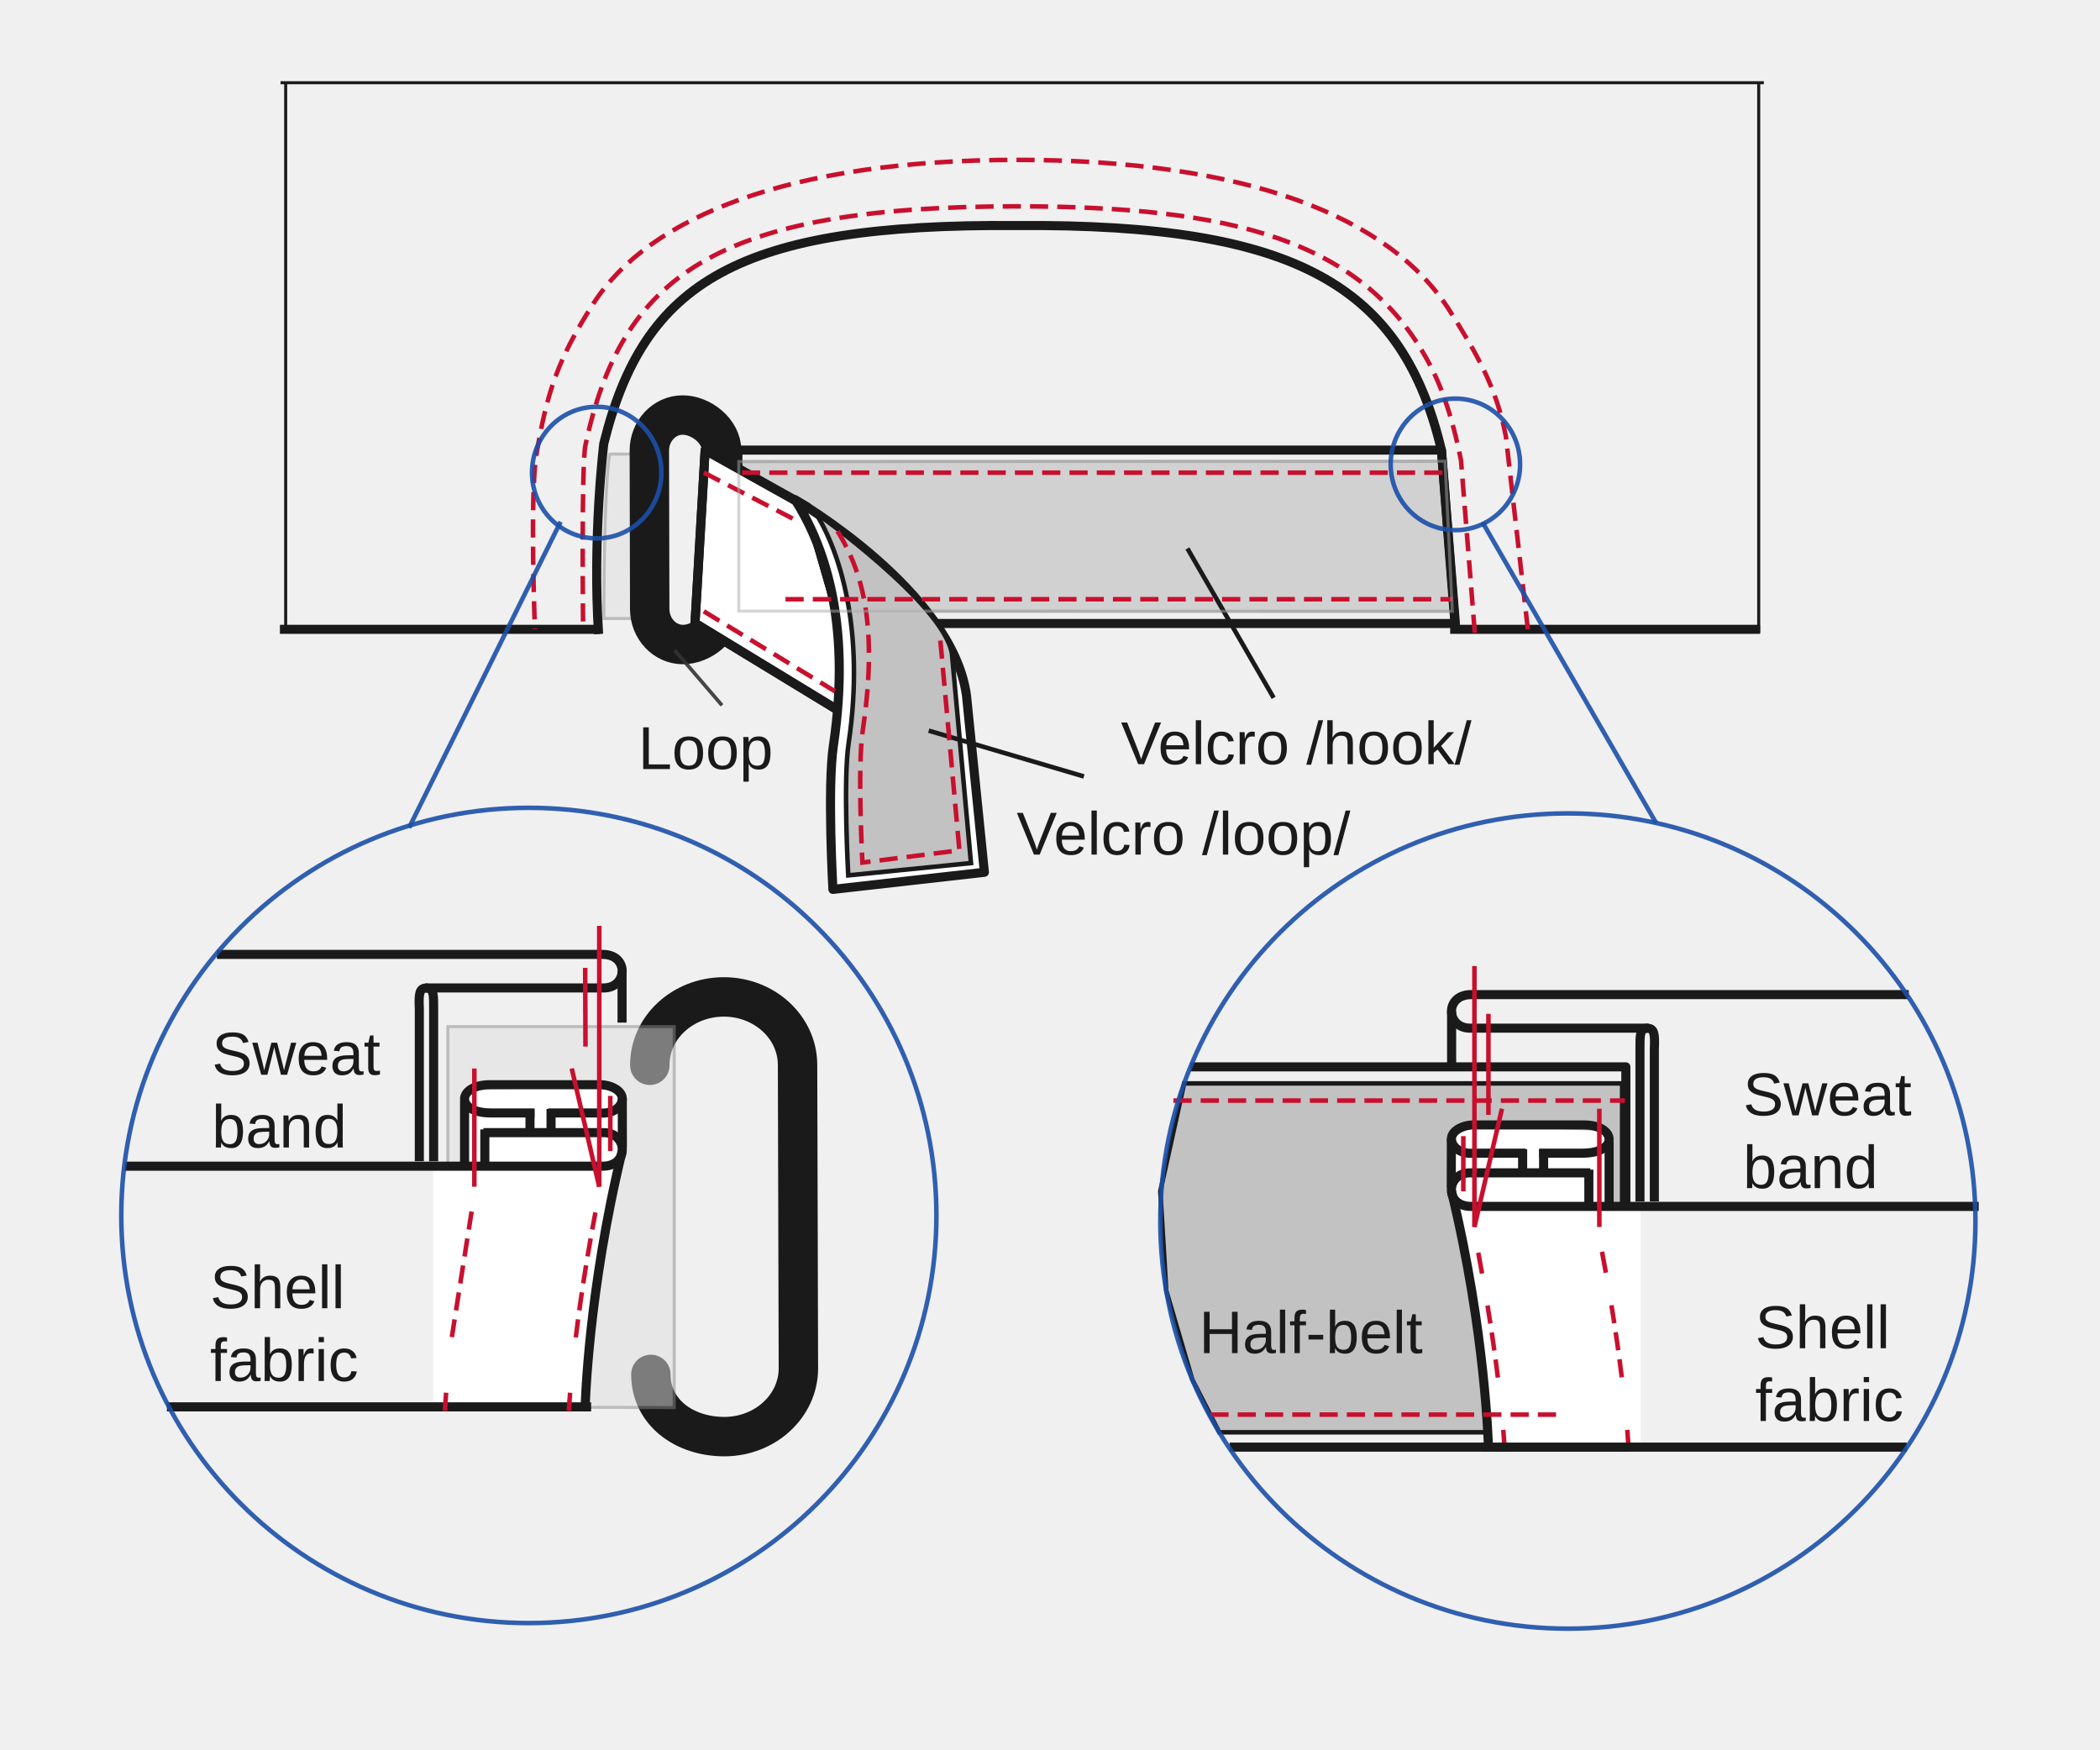
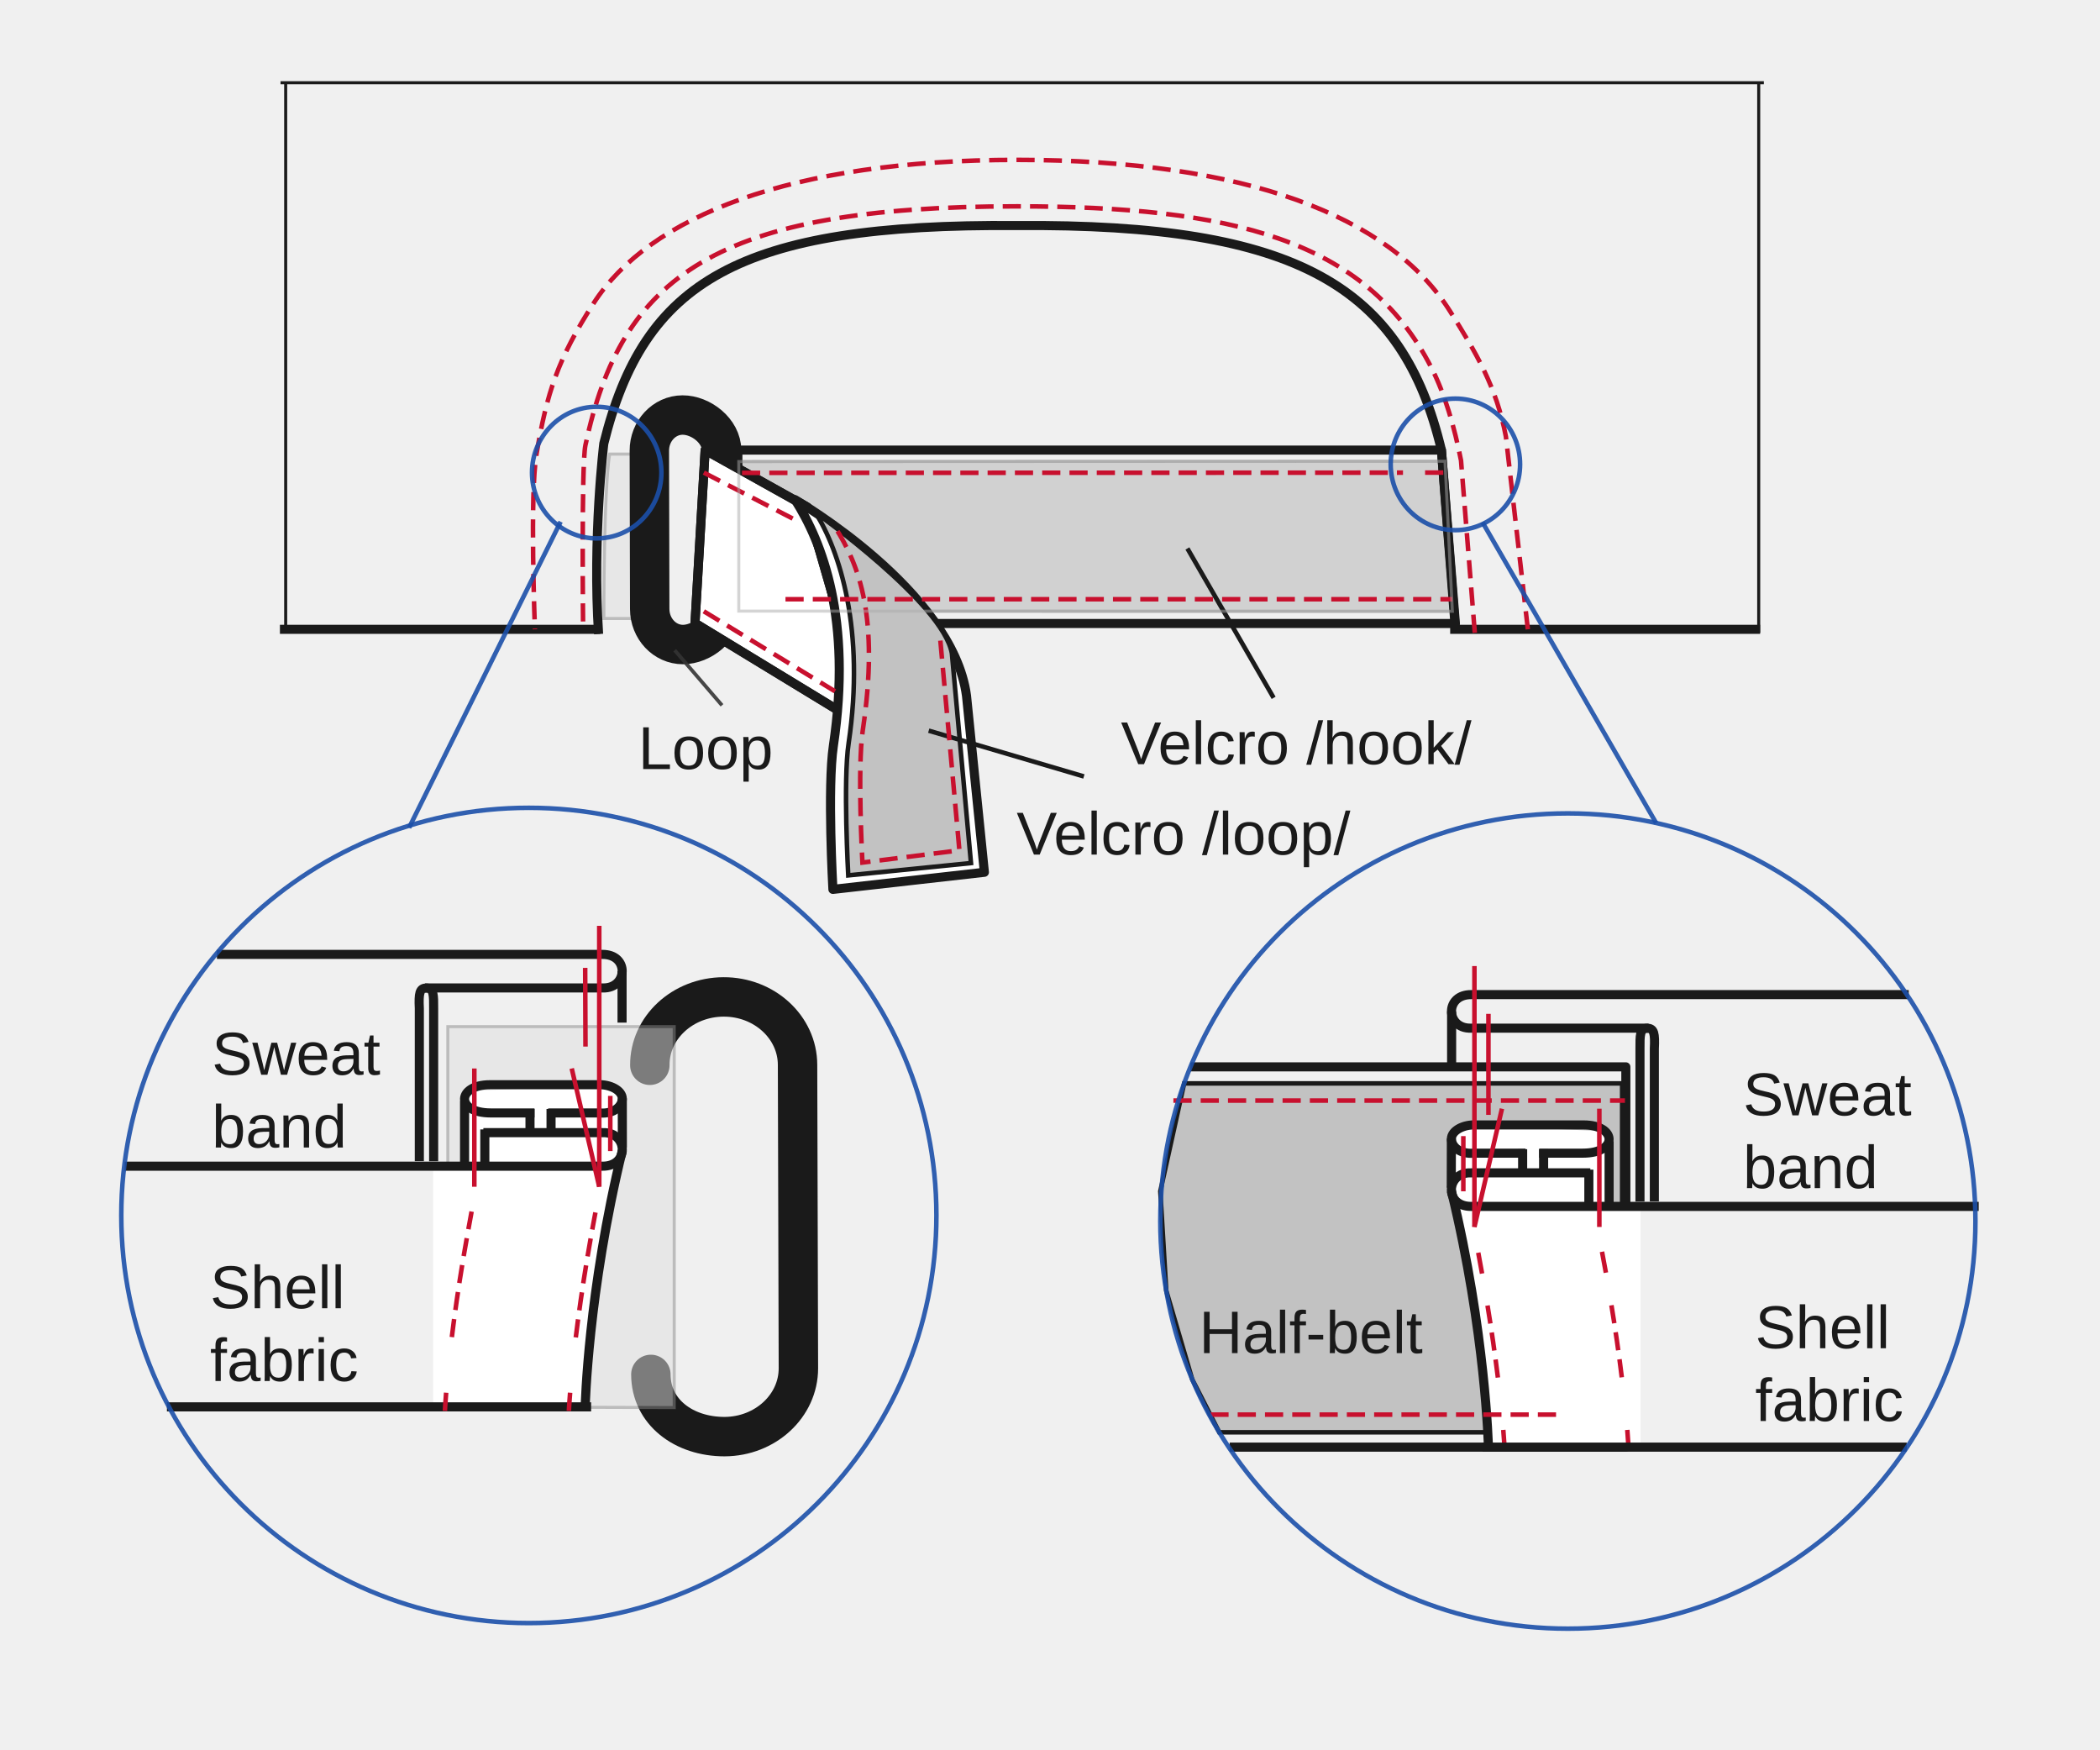
<svg xmlns="http://www.w3.org/2000/svg" viewBox="5.96 0.00 346.30 288.53">
  <g id="role-break_line" data-role="break_line">
    <path d="M 53.07 103.76 L 53.07 13.64" style="stroke:#1A1A1A;stroke-width:0.5;stroke-dasharray:none;fill:none;stroke-linecap:butt;opacity:1" data-role="break_line" data-elem-key="2099d070bf4684f8" data-group-key="break_line|#1a1a1a|none|0.8|false" />
    <path d="M 52.22 13.64 L 296.83 13.64" style="stroke:#1A1A1A;stroke-width:0.5;stroke-dasharray:none;fill:none;stroke-linecap:butt;opacity:1" data-role="break_line" data-elem-key="07315b4a759f619f" data-group-key="break_line|#1a1a1a|none|0.8|false" />
    <path d="M 295.98 13.64 L 295.98 104.33" style="stroke:#1A1A1A;stroke-width:0.5;stroke-dasharray:none;fill:none;stroke-linecap:butt;opacity:1" data-role="break_line" data-elem-key="7c9ae01f6f614460" data-group-key="break_line|#1a1a1a|none|0.8|false" />
  </g>
  <g id="role-fill_interlining" data-role="fill_interlining">
    <path d="M 114.15 74.87 L 106.49 74.87 C 105.49 81.17 105.54 101.98 105.54 101.98 L 114.15 101.98 L 114.15 74.87 Z" style="stroke:#888888;stroke-width:0.5;stroke-dasharray:none;fill:#DDDDDD;opacity:0.5" data-role="fill_interlining" data-elem-key="aec6c02c77e28140" data-group-key="fill_interlining|#1a1a1a|#1a1a1a|2.0|false" />
  </g>
  <g id="role-hw_ring" data-role="hw_ring">
    <path d="M 113.12 175.64 C 113.08 169.44 118.53 164.40 125.27 164.37 C 132.00 164.34 137.47 169.37 137.48 175.57 L 137.62 225.60 C 137.62 231.80 132.19 236.84 125.44 236.87 C 118.73 236.87 113.30 232.82 113.29 226.61" style="stroke:#1A1A1A;stroke-width:6.5;stroke-dasharray:none;fill:none;stroke-linecap:round;stroke-linejoin:round;opacity:1" data-role="hw_ring" data-elem-key="5febaaa308a81282" data-group-key="seam_line|#1a1a1a|none|7.9|false" />
  </g>
  <g id="role-fill_interlining" data-role="fill_interlining">
    <path d="M 117.14 169.27 L 79.81 169.27 L 79.81 231.96 L 117.14 232.08 Z" style="stroke:#888888;stroke-width:0.5;stroke-dasharray:none;fill:#DDDDDD;opacity:0.5" data-role="fill_interlining" data-elem-key="9bdb2207dcddd0b1" data-group-key="fill_interlining|#1a1a1a|#1a1a1a|2.0|false" />
  </g>
  <g id="role-fill_white_detail" data-role="fill_white_detail">
    <path d="M 77.39 231.87 L 101.77 231.55 L 104.08 211.77 L 107.87 189.37 L 108.32 180.72 L 106.79 178.84 L 83.24 179.88 L 82.57 192.54 L 77.39 192.28 L 77.39 231.87 Z" style="stroke:none;stroke-width:0;stroke-dasharray:none;fill:#FFFFFF;opacity:1" data-role="fill_white_detail" data-elem-key="33eb70ee01b5fa05" data-group-key="fill_white_detail|none|#ffffff|0.0|false" />
  </g>
  <g id="role-contour_outer" data-role="contour_outer">
    <path d="M 85.67 186.75 L 105.34 186.75 C 107.57 186.66 108.70 188.28 108.57 189.78 C 108.45 191.07 107.41 192.28 105.33 192.28 L 26.52 192.28" style="stroke:#1A1A1A;stroke-width:1.5;stroke-dasharray:none;fill:none;stroke-linecap:butt;stroke-linejoin:round;opacity:1" data-role="contour_outer" data-elem-key="69d0495fa23e0707" data-group-key="contour_outer|#1a1a1a|none|1.5|false" />
    <path d="M 96.83 187.40 L 96.83 182.85" style="stroke:#1A1A1A;stroke-width:1.5;stroke-dasharray:none;fill:none;stroke-linecap:butt;stroke-linejoin:round;opacity:1" data-role="contour_outer" data-elem-key="bc212548b44bdef1" data-group-key="contour_outer|#1a1a1a|none|1.5|false" />
    <path d="M 85.91 192.72 L 85.91 186.22" style="stroke:#1A1A1A;stroke-width:1.5;stroke-dasharray:none;fill:none;stroke-linecap:butt;stroke-linejoin:round;opacity:1" data-role="contour_outer" data-elem-key="d375467136936452" data-group-key="contour_outer|#1a1a1a|none|1.5|false" />
    <path d="M 93.36 186.75 L 93.36 182.85" style="stroke:#1A1A1A;stroke-width:1.5;stroke-dasharray:none;fill:none;stroke-linecap:butt;stroke-linejoin:round;opacity:1" data-role="contour_outer" data-elem-key="d1b7f42e9b68a72e" data-group-key="contour_outer|#1a1a1a|none|1.5|false" />
    <path d="M 94.10 183.50 L 86.90 183.50 C 80.97 183.50 81.33 178.85 86.75 178.85 L 104.52 178.85 C 106.57 178.74 108.58 179.77 108.58 181.17 C 108.58 182.28 107.29 183.73 104.84 183.50 L 96.35 183.50" style="stroke:#1A1A1A;stroke-width:1.5;stroke-dasharray:none;fill:none;stroke-linecap:butt;stroke-linejoin:round;opacity:1" data-role="contour_outer" data-elem-key="727dcfc0df7fda14" data-group-key="contour_outer|#1a1a1a|none|1.5|false" />
  </g>
  <g id="role-stitch_edge" data-role="stitch_edge">
    <path d="M 106.60 189.79 L 106.60 180.69" style="stroke:#C8102E;stroke-width:0.75;stroke-dasharray:none;fill:none;stroke-linecap:butt;opacity:1" data-role="stitch_edge" data-elem-key="0c0584808be2937c" data-group-key="stitch_edge|#e02020|none|1.0|false" />
    <path d="M 104.78 195.67 L 100.24 176.17" style="stroke:#C8102E;stroke-width:0.75;stroke-dasharray:none;fill:none;stroke-linecap:butt;opacity:1" data-role="stitch_edge" data-elem-key="81b0aab46ee41bbc" data-group-key="stitch_edge|#e02020|none|1.0|false" />
    <path d="M 84.18 195.67 L 84.18 176.17" style="stroke:#C8102E;stroke-width:0.75;stroke-dasharray:none;fill:none;stroke-linecap:butt;opacity:1" data-role="stitch_edge" data-elem-key="bae7b746f85c7189" data-group-key="stitch_edge|#e02020|none|1.0|false" />
  </g>
  <g id="role-contour_outer" data-role="contour_outer">
    <path d="M 82.57 192.54 L 82.57 181.54" style="stroke:#1A1A1A;stroke-width:1.5;stroke-dasharray:none;fill:none;stroke-linecap:butt;stroke-linejoin:round;opacity:1" data-role="contour_outer" data-elem-key="5d30acc28a13b1bf" data-group-key="contour_outer|#1a1a1a|none|1.5|false" />
    <path d="M 108.54 168.61 L 108.54 160.13" style="stroke:#1A1A1A;stroke-width:1.5;stroke-dasharray:none;fill:none;stroke-linecap:butt;stroke-linejoin:round;opacity:1" data-role="contour_outer" data-elem-key="7d7a20b4b09cb24c" data-group-key="contour_outer|#1a1a1a|none|1.5|false" />
    <path d="M 108.59 189.19 L 108.58 181.10" style="stroke:#1A1A1A;stroke-width:1.5;stroke-dasharray:none;fill:none;stroke-linecap:butt;stroke-linejoin:round;opacity:1" data-role="contour_outer" data-elem-key="647788cfb81a8d56" data-group-key="contour_outer|#1a1a1a|none|1.5|false" />
    <path d="M 33.49 231.96 L 103.44 231.96" style="stroke:#1A1A1A;stroke-width:1.5;stroke-dasharray:none;fill:none;stroke-linecap:butt;stroke-linejoin:round;opacity:1" data-role="contour_outer" data-elem-key="b90d783cf5e8b486" data-group-key="contour_outer|#1a1a1a|none|1.5|false" />
    <path d="M 102.46 231.96 C 102.46 231.96 102.92 212.94 108.58 189.71" style="stroke:#1A1A1A;stroke-width:1.5;stroke-dasharray:none;fill:none;stroke-linecap:butt;stroke-linejoin:round;opacity:1" data-role="contour_outer" data-elem-key="2b2a28a31391080e" data-group-key="contour_outer|#1a1a1a|none|1.5|false" />
    <path d="M 75.11 191.45 L 75.11 166.28 C 74.99 163.77 75.15 162.89 76.29 162.91 C 77.52 162.93 77.47 164.12 77.47 166.30 L 77.47 191.47" style="stroke:#1A1A1A;stroke-width:1.5;stroke-dasharray:none;fill:none;stroke-linecap:butt;stroke-linejoin:round;opacity:1" data-role="contour_outer" data-elem-key="5327764432e289cf" data-group-key="contour_outer|#1a1a1a|none|1.5|false" />
    <path d="M 76.05 162.89 L 105.32 162.89 C 107.55 162.98 108.68 161.36 108.55 159.86 C 108.43 158.57 107.39 157.36 105.32 157.36 L 41.73 157.36" style="stroke:#1A1A1A;stroke-width:1.5;stroke-dasharray:none;fill:none;stroke-linecap:butt;stroke-linejoin:round;opacity:1" data-role="contour_outer" data-elem-key="aee4330f5244b31c" data-group-key="contour_outer|#1a1a1a|none|1.5|false" />
  </g>
  <g id="role-stitch_edge" data-role="stitch_edge">
    <path d="M 104.78 195.67 L 104.78 152.65" style="stroke:#C8102E;stroke-width:0.75;stroke-dasharray:none;fill:none;stroke-linecap:butt;opacity:1" data-role="stitch_edge" data-elem-key="61701924eb968926" data-group-key="stitch_edge|#e02020|none|1.0|false" />
    <path d="M 102.51 172.56 L 102.46 159.58" style="stroke:#C8102E;stroke-width:0.75;stroke-dasharray:none;fill:none;stroke-linecap:butt;opacity:1" data-role="stitch_edge" data-elem-key="20459a8c44f26a70" data-group-key="stitch_edge|#e02020|none|1.0|false" />
  </g>
  <g id="role-fill_fabric_gray" data-role="fill_fabric_gray">
    <path d="M 127.79 100.76 L 245.46 100.79 L 244.25 76.05 L 127.79 76.10 L 127.79 100.76 Z" style="stroke:#888888;stroke-width:0.5;stroke-dasharray:none;fill:#BDBDBD;opacity:0.6" data-role="fill_fabric_gray" data-elem-key="104680d960ed503a" data-group-key="fill_fabric_gray|none|#a6a8ab|0.0|false" />
  </g>
  <g id="role-contour_outer" data-role="contour_outer">
    <path d="M 245.96 102.80 L 243.66 74.21 L 127.64 74.21 L 127.64 102.80 Z" style="stroke:#1A1A1A;stroke-width:1.5;stroke-dasharray:none;fill:none;stroke-linecap:butt;stroke-linejoin:round;opacity:1" data-role="contour_outer" data-elem-key="02eaf1f97b3175a1" data-group-key="contour_outer|#1a1a1a|none|1.5|false" />
  </g>
  <g id="role-stitch_edge" data-role="stitch_edge">
    <path d="M 131.82 98.80 L 128.32 98.80" style="stroke:#C8102E;stroke-width:0.75;stroke-dasharray:none;fill:none;stroke-linecap:butt;opacity:1" data-role="stitch_edge" data-elem-key="206b9d7d9278eecc" data-group-key="stitch_edge|#e02020|none|1.0|false" />
  </g>
  <g id="role-hw_ring" data-role="hw_ring">
    <path d="M 118.59 106.27 C 115.57 106.27 113.11 103.66 113.10 100.42 L 113.04 74.31 C 113.03 71.08 115.48 68.44 118.51 68.43 C 121.54 68.42 124.95 71.04 124.96 74.27 L 125.02 100.39 C 125.02 103.62 121.62 106.26 118.59 106.27" style="stroke:#1A1A1A;stroke-width:6.5;stroke-dasharray:none;fill:none;stroke-linecap:round;stroke-linejoin:round;opacity:1" data-role="hw_ring" data-elem-key="7bf3d1bddcdc86be" data-group-key="hw_ring|#1a1a1a|none|6.0|false" />
  </g>
  <g id="role-fill_velcro_hook" data-role="fill_velcro_hook">
    <path d="M 201.77 90.43 L 215.99 115.06 Z" style="stroke:#1A1A1A;stroke-width:0.75;stroke-dasharray:none;fill:#8A8A8A;opacity:1" data-role="fill_velcro_hook" data-elem-key="663785bfe1d7bee4" data-group-key="fill_velcro_hook|#1a1a1a|#1a1a1a|0.8|false" />
  </g>
  <g id="role-contour_outer" data-role="contour_outer">
    <path d="M 245.96 103.76 L 243.66 74.21 C 237.26 47.41 220.21 36.82 173.64 37.19 C 127.64 36.82 112.12 46.46 105.53 73.13 C 105.53 73.13 103.63 88.70 104.67 104.54" style="stroke:#1A1A1A;stroke-width:1.5;stroke-dasharray:none;fill:none;stroke-linecap:butt;stroke-linejoin:round;opacity:1" data-role="contour_outer" data-elem-key="d8fa76746afdff0a" data-group-key="contour_outer|#1a1a1a|none|1.5|false" />
    <path d="M 104.93 103.76 L 52.12 103.76" style="stroke:#1A1A1A;stroke-width:1.5;stroke-dasharray:none;fill:none;stroke-linecap:butt;stroke-linejoin:round;opacity:1" data-role="contour_outer" data-elem-key="6e594695b1603e2c" data-group-key="contour_outer|#1a1a1a|none|1.5|false" />
    <path d="M 296.21 103.76 L 245.10 103.76" style="stroke:#1A1A1A;stroke-width:1.5;stroke-dasharray:none;fill:none;stroke-linecap:butt;stroke-linejoin:round;opacity:1" data-role="contour_outer" data-elem-key="cdabd297a554b3dc" data-group-key="contour_outer|#1a1a1a|none|1.5|false" />
  </g>
  <g id="role-fill_velcro_loop" data-role="fill_velcro_loop">
    <path d="M 201.23 178.63 L 197.30 196.42 L 198.28 212.82 L 202.57 227.45 L 207.02 236.15 L 273.46 236.15 L 273.46 178.63 L 201.23 178.63 Z" style="stroke:#1A1A1A;stroke-width:0.75;stroke-dasharray:none;fill:#C2C2C2;opacity:1" data-role="fill_velcro_loop" data-elem-key="434792297f646ebe" data-group-key="fill_velcro_loop|#1a1a1a|#a6a8ab|1.0|false" />
  </g>
  <g id="role-contour_outer" data-role="contour_outer">
    <path d="M 202.27 175.90 L 274.07 175.90 L 274.07 238.60 L 208.74 238.60" style="stroke:#1A1A1A;stroke-width:1.5;stroke-dasharray:none;fill:none;stroke-linecap:butt;stroke-linejoin:round;opacity:1" data-role="contour_outer" data-elem-key="22a92f91ff0b5d68" data-group-key="contour_outer|#1a1a1a|none|1.5|false" />
  </g>
  <g id="role-stitch_edge" data-role="stitch_edge">
    <path d="M 272.96 233.24 L 269.46 233.24" style="stroke:#C8102E;stroke-width:0.75;stroke-dasharray:none;fill:none;stroke-linecap:butt;opacity:1" data-role="stitch_edge" data-elem-key="ca405cbc5fb82fba" data-group-key="stitch_edge|#e02020|none|1.0|false" />
  </g>
  <g id="role-fill_white_detail" data-role="fill_white_detail">
    <path d="M 276.49 238.50 L 252.11 238.18 L 249.80 218.40 L 246.01 196.00 L 245.56 187.35 L 247.08 185.47 L 270.64 186.52 L 271.31 199.18 L 276.49 198.91 L 276.49 238.50 Z" style="stroke:none;stroke-width:0;stroke-dasharray:none;fill:#FFFFFF;opacity:1" data-role="fill_white_detail" data-elem-key="1ae8819c72ae3182" data-group-key="fill_white_detail|none|#ffffff|0.0|false" />
  </g>
  <g id="role-contour_outer" data-role="contour_outer">
    <path d="M 268.21 193.38 L 248.54 193.38 C 246.31 193.29 245.18 194.91 245.31 196.41 C 245.43 197.70 246.47 198.91 248.54 198.91 L 332.26 198.91" style="stroke:#1A1A1A;stroke-width:1.5;stroke-dasharray:none;fill:none;stroke-linecap:butt;stroke-linejoin:round;opacity:1" data-role="contour_outer" data-elem-key="e6c7307093c85058" data-group-key="contour_outer|#1a1a1a|none|1.5|false" />
    <path d="M 257.05 194.03 L 257.05 189.48" style="stroke:#1A1A1A;stroke-width:1.5;stroke-dasharray:none;fill:none;stroke-linecap:butt;stroke-linejoin:round;opacity:1" data-role="contour_outer" data-elem-key="2f9047aa8deb834c" data-group-key="contour_outer|#1a1a1a|none|1.5|false" />
    <path d="M 267.97 199.35 L 267.97 192.85" style="stroke:#1A1A1A;stroke-width:1.5;stroke-dasharray:none;fill:none;stroke-linecap:butt;stroke-linejoin:round;opacity:1" data-role="contour_outer" data-elem-key="b0d3068acba81900" data-group-key="contour_outer|#1a1a1a|none|1.5|false" />
    <path d="M 260.51 193.38 L 260.51 189.48" style="stroke:#1A1A1A;stroke-width:1.5;stroke-dasharray:none;fill:none;stroke-linecap:butt;stroke-linejoin:round;opacity:1" data-role="contour_outer" data-elem-key="e5d4beba41a684c7" data-group-key="contour_outer|#1a1a1a|none|1.5|false" />
    <path d="M 259.78 190.13 L 266.97 190.13 C 272.90 190.13 272.55 185.48 267.13 185.48 L 249.35 185.48 C 247.31 185.37 245.30 186.40 245.30 187.80 C 245.30 188.91 246.58 190.36 249.03 190.13 L 257.53 190.13" style="stroke:#1A1A1A;stroke-width:1.5;stroke-dasharray:none;fill:none;stroke-linecap:butt;stroke-linejoin:round;opacity:1" data-role="contour_outer" data-elem-key="33a7f2f60057d84b" data-group-key="contour_outer|#1a1a1a|none|1.5|false" />
  </g>
  <g id="role-stitch_edge" data-role="stitch_edge">
    <path d="M 247.27 196.42 L 247.27 187.32" style="stroke:#C8102E;stroke-width:0.75;stroke-dasharray:none;fill:none;stroke-linecap:butt;opacity:1" data-role="stitch_edge" data-elem-key="41f76c017475f3e3" data-group-key="stitch_edge|#e02020|none|1.0|false" />
    <path d="M 249.10 202.30 L 253.64 182.80" style="stroke:#C8102E;stroke-width:0.75;stroke-dasharray:none;fill:none;stroke-linecap:butt;opacity:1" data-role="stitch_edge" data-elem-key="38edf9a48f57e56b" data-group-key="stitch_edge|#e02020|none|1.0|false" />
    <path d="M 269.70 202.30 L 269.70 182.80" style="stroke:#C8102E;stroke-width:0.75;stroke-dasharray:none;fill:none;stroke-linecap:butt;opacity:1" data-role="stitch_edge" data-elem-key="eb373b0a821cd8ac" data-group-key="stitch_edge|#e02020|none|1.0|false" />
  </g>
  <g id="role-contour_outer" data-role="contour_outer">
    <path d="M 271.31 199.18 L 271.31 188.17" style="stroke:#1A1A1A;stroke-width:1.5;stroke-dasharray:none;fill:none;stroke-linecap:butt;stroke-linejoin:round;opacity:1" data-role="contour_outer" data-elem-key="7644bdc3e7825b79" data-group-key="contour_outer|#1a1a1a|none|1.5|false" />
    <path d="M 245.34 175.24 L 245.34 166.76" style="stroke:#1A1A1A;stroke-width:1.5;stroke-dasharray:none;fill:none;stroke-linecap:butt;stroke-linejoin:round;opacity:1" data-role="contour_outer" data-elem-key="080843ac6688dd56" data-group-key="contour_outer|#1a1a1a|none|1.5|false" />
    <path d="M 245.28 195.82 L 245.30 187.73" style="stroke:#1A1A1A;stroke-width:1.5;stroke-dasharray:none;fill:none;stroke-linecap:butt;stroke-linejoin:round;opacity:1" data-role="contour_outer" data-elem-key="1cfa380cb3f4791f" data-group-key="contour_outer|#1a1a1a|none|1.5|false" />
  </g>
  <g id="role-stitch_edge" data-role="stitch_edge">
    <path d="M 254.10 239.25 C 254.10 239.25 254.05 238.04 253.86 235.76" style="stroke:#C8102E;stroke-width:0.75;stroke-dasharray:none;fill:none;stroke-linecap:butt;opacity:1" data-role="stitch_edge" data-elem-key="692a731c4dc5f0b4" data-group-key="stitch_edge|#e02020|none|1.0|false" />
    <path d="M 250.36 209.98 C 250.16 208.86 249.95 207.71 249.73 206.54" style="stroke:#C8102E;stroke-width:0.75;stroke-dasharray:none;fill:none;stroke-linecap:butt;opacity:1" data-role="stitch_edge" data-elem-key="4f203406f63a4275" data-group-key="stitch_edge|#e02020|none|1.0|false" />
    <path d="M 274.54 239.25 C 274.54 239.25 274.49 238.04 274.31 235.76" style="stroke:#C8102E;stroke-width:0.75;stroke-dasharray:none;fill:none;stroke-linecap:butt;opacity:1" data-role="stitch_edge" data-elem-key="08c1003949ca351c" data-group-key="stitch_edge|#e02020|none|1.0|false" />
    <path d="M 270.78 209.84 C 270.58 208.72 270.36 207.57 270.14 206.39" style="stroke:#C8102E;stroke-width:0.75;stroke-dasharray:none;fill:none;stroke-linecap:butt;opacity:1" data-role="stitch_edge" data-elem-key="2af7313c074cde3f" data-group-key="stitch_edge|#e02020|none|1.0|false" />
  </g>
  <g id="role-contour_outer" data-role="contour_outer">
    <path d="M 320.39 238.60 L 250.44 238.60" style="stroke:#1A1A1A;stroke-width:1.5;stroke-dasharray:none;fill:none;stroke-linecap:butt;stroke-linejoin:round;opacity:1" data-role="contour_outer" data-elem-key="176ce355e1304f4f" data-group-key="contour_outer|#1a1a1a|none|1.5|false" />
    <path d="M 251.41 238.60 C 251.41 238.60 250.95 219.57 245.30 196.34" style="stroke:#1A1A1A;stroke-width:1.5;stroke-dasharray:none;fill:none;stroke-linecap:butt;stroke-linejoin:round;opacity:1" data-role="contour_outer" data-elem-key="f6bf10d62060608a" data-group-key="contour_outer|#1a1a1a|none|1.5|false" />
    <path d="M 278.77 198.08 L 278.77 172.91 C 278.89 170.41 278.73 169.52 277.58 169.54 C 276.35 169.56 276.40 170.75 276.40 172.93 L 276.40 198.10" style="stroke:#1A1A1A;stroke-width:1.5;stroke-dasharray:none;fill:none;stroke-linecap:butt;stroke-linejoin:round;opacity:1" data-role="contour_outer" data-elem-key="f7b9967c82bae72d" data-group-key="contour_outer|#1a1a1a|none|1.5|false" />
    <path d="M 277.82 169.52 L 248.56 169.52 C 246.33 169.61 245.19 167.99 245.33 166.49 C 245.45 165.20 246.49 163.99 248.56 163.99 L 320.72 163.99" style="stroke:#1A1A1A;stroke-width:1.5;stroke-dasharray:none;fill:none;stroke-linecap:butt;stroke-linejoin:round;opacity:1" data-role="contour_outer" data-elem-key="bcb9703dca905ea4" data-group-key="contour_outer|#1a1a1a|none|1.5|false" />
  </g>
  <g id="role-stitch_edge" data-role="stitch_edge">
    <path d="M 249.10 202.30 L 249.10 159.28" style="stroke:#C8102E;stroke-width:0.75;stroke-dasharray:none;fill:none;stroke-linecap:butt;opacity:1" data-role="stitch_edge" data-elem-key="61b45c8263a58963" data-group-key="stitch_edge|#e02020|none|1.0|false" />
    <path d="M 251.41 183.82 L 251.41 167.16" style="stroke:#C8102E;stroke-width:0.75;stroke-dasharray:none;fill:none;stroke-linecap:butt;opacity:1" data-role="stitch_edge" data-elem-key="d7a96f310485d4c5" data-group-key="stitch_edge|#e02020|none|1.0|false" />
  </g>
  <g id="role-fill_white_detail" data-role="fill_white_detail">
    <path d="M 149.68 120.47 L 120.57 102.75 L 122.24 74.21 L 139.05 83.60 L 149.68 120.47 Z" style="stroke:#1A1A1A;stroke-width:1.5;stroke-dasharray:none;fill:#FFFFFF;stroke-linecap:butt;stroke-linejoin:round;opacity:1" data-role="fill_white_detail" data-elem-key="aed42781248b0557" data-group-key="fill_white_detail|none|#ffffff|0.0|false" />
  </g>
  <g id="role-contour_outer" data-role="contour_outer">
    <path d="M 149.68 120.47 L 139.05 83.60 L 122.24 74.21 L 120.57 102.75 Z" style="stroke:#1A1A1A;stroke-width:1.5;stroke-dasharray:none;fill:none;stroke-linecap:butt;stroke-linejoin:round;opacity:1" data-role="contour_outer" data-elem-key="51ba52946b11465a" data-group-key="contour_outer|#1a1a1a|none|1.5|false" />
  </g>
  <g id="role-fill_white_detail" data-role="fill_white_detail">
    <path d="M 168.29 143.82 L 143.31 146.64 C 143.31 146.64 142.37 129.78 143.39 122.94 C 146.49 102.08 141.55 89.40 137.06 82.38 C 137.06 82.38 163.01 97.34 165.34 114.70 L 168.29 143.82 Z" style="stroke:#1A1A1A;stroke-width:1.50;stroke-dasharray:none;fill:#FFFFFF;stroke-linecap:butt;stroke-linejoin:round;opacity:1" data-role="fill_white_detail" data-elem-key="3867d81b931e6fb4" data-group-key="fill_white_detail|#1a1a1a|#ffffff|1.5|false" />
  </g>
  <g id="role-fill_velcro_loop" data-role="fill_velcro_loop">
    <path d="M 166.08 142.30 L 145.84 144.33 C 145.84 144.33 144.98 128.68 145.90 122.56 C 148.67 103.88 144.41 90.77 140.40 84.48 C 140.40 84.48 161.45 99.44 162.93 107.72 L 166.08 142.30 Z" style="stroke:#1A1A1A;stroke-width:0.75;stroke-dasharray:none;fill:#C2C2C2;opacity:1" data-role="fill_velcro_loop" data-elem-key="15020145478b3cc1" data-group-key="fill_velcro_loop|#1a1a1a|#6c6d6f|1.0|false" />
  </g>
  <g id="role-fill_velcro_hook" data-role="fill_velcro_hook">
    <path d="M 159.11 120.47 L 184.70 128.02 Z" style="stroke:#1A1A1A;stroke-width:0.75;stroke-dasharray:none;fill:#8A8A8A;opacity:1" data-role="fill_velcro_hook" data-elem-key="7180b3b97aa1aca2" data-group-key="fill_velcro_hook|#1a1a1a|#1a1a1a|0.8|false" />
  </g>
  <g id="role-stitch_thru" data-role="stitch_thru">
-     <path d="M 128.32 77.93 L 244.46 77.93" style="stroke:#C8102E;stroke-width:0.75;stroke-dasharray:3 1.5;fill:none;stroke-linecap:butt;opacity:1" data-role="stitch_thru" data-elem-key="6e1505ed86782a61" data-elem-keys="6e1505ed86782a61,fe996f79b80258bc,42e525d33ee2023b" data-group-key="stitch_thru|#e02020|none|1.0|true" data-group-keys="stitch_thru|#e02020|none|1.0|true,stitch_edge|#e02020|none|1.0|false" />
+     <path d="M 240.96 77.92 L 244.46 77.92" style="stroke:#C8102E;stroke-width:0.75;stroke-dasharray:3 1.5;fill:none;stroke-linecap:butt;opacity:1" data-role="stitch_thru" data-elem-key="42e525d33ee2023b" data-group-key="stitch_edge|#e02020|none|1.0|false" />
    <path d="M 135.49 98.80 L 245.46 98.80" style="stroke:#C8102E;stroke-width:0.75;stroke-dasharray:3 1.5;fill:none;stroke-linecap:butt;opacity:1" data-role="stitch_thru" data-elem-key="2fa147afbec48f23" data-elem-keys="2fa147afbec48f23,c00a718244d4b996" data-group-key="stitch_thru|#e02020|none|1.0|true" data-group-keys="stitch_thru|#e02020|none|1.0|true,stitch_edge|#e02020|none|1.0|false" />
    <path d="M 199.46 181.46 L 273.92 181.46" style="stroke:#C8102E;stroke-width:0.75;stroke-dasharray:3 1.5;fill:none;stroke-linecap:butt;opacity:1" data-role="stitch_thru" data-elem-key="8d94186b6e1d8be4" data-elem-keys="8d94186b6e1d8be4,32862fc03605eef4,307da24d1b40542c" data-group-key="stitch_edge|#e02020|none|1.0|false" data-group-keys="stitch_edge|#e02020|none|1.0|false,stitch_thru|#e02020|none|1.0|true" />
    <path d="M 205.56 233.24 L 262.75 233.24" style="stroke:#C8102E;stroke-width:0.75;stroke-dasharray:3 1.5;fill:none;stroke-linecap:butt;opacity:1" data-role="stitch_thru" data-elem-key="ed4ffb1634de7542" data-elem-keys="ed4ffb1634de7542,dfdd90b40d14724e" data-group-key="stitch_edge|#e02020|none|1.0|false" data-group-keys="stitch_edge|#e02020|none|1.0|false,stitch_thru|#e02020|none|1.0|true" />
    <path d="M 99.77 232.62 C 99.77 232.62 99.82 231.41 100.01 229.13" style="stroke:#C8102E;stroke-width:0.75;stroke-dasharray:3 1.5;fill:none;stroke-linecap:butt;opacity:1" data-role="stitch_thru" data-elem-key="3899c13d50d375c0" data-group-key="stitch_edge|#e02020|none|1.0|false" />
    <path d="M 100.91 220.51 C 101.35 216.91 101.95 212.59 102.77 207.63 L 103.51 203.35 C 103.71 202.23 103.92 201.08 104.15 199.91" style="stroke:#C8102E;stroke-width:0.75;stroke-dasharray:3 1.5;fill:none;stroke-linecap:butt;opacity:1" data-role="stitch_thru" data-elem-key="133eb11abe13a131" data-elem-keys="133eb11abe13a131,b69501c307b090f7" data-group-key="stitch_thru|#e02020|none|1.0|true" data-group-keys="stitch_thru|#e02020|none|1.0|true,stitch_edge|#e02020|none|1.0|false" />
    <path d="M 79.33 232.62 C 79.33 232.62 79.38 231.41 79.57 229.13" style="stroke:#C8102E;stroke-width:0.75;stroke-dasharray:3 1.5;fill:none;stroke-linecap:butt;opacity:1" data-role="stitch_thru" data-elem-key="49d4741f52db2342" data-group-key="stitch_edge|#e02020|none|1.0|false" />
    <path d="M 249.16 104.33 L 246.89 75.93 C 245.81 70.43 244.25 65.01 241.98 60.58 C 231.16 39.45 208.88 34.02 173.64 34.02 C 123.91 34.02 108.45 45.56 102.50 73.40 C 101.81 76.65 102.12 103.76 102.12 103.76" style="stroke:#C8102E;stroke-width:0.75;stroke-dasharray:3 1.5;fill:none;stroke-linecap:butt;opacity:1" data-role="stitch_thru" data-elem-key="a42858e52b183ae6" data-group-key="stitch_thru|#e02020|none|1.0|true" />
    <path d="M 257.91 103.76 L 254.29 71.99 C 252.75 63.78 249.27 57.99 245.10 51.35 C 235.29 35.71 211.45 26.36 173.64 26.36 C 136.34 26.36 113.04 35.71 103.85 50.00 C 97.93 59.21 96.14 64.79 94.43 74.87 C 93.30 81.50 94.17 103.76 94.17 103.76" style="stroke:#C8102E;stroke-width:0.75;stroke-dasharray:3 1.5;fill:none;stroke-linecap:butt;opacity:1" data-role="stitch_thru" data-elem-key="2fce9124d1d4b8ac" data-group-key="stitch_thru|#e02020|none|1.0|true" />
    <path d="M 252.97 227.13 C 252.53 223.54 251.92 219.22 251.10 214.26" style="stroke:#C8102E;stroke-width:0.75;stroke-dasharray:3 1.5;fill:none;stroke-linecap:butt;opacity:1" data-role="stitch_thru" data-elem-key="b5a9827af5e6f36d" data-group-key="stitch_thru|#e02020|none|1.0|true" />
    <path d="M 273.40 227.09 C 272.96 223.47 272.35 219.13 271.52 214.14" style="stroke:#C8102E;stroke-width:0.75;stroke-dasharray:3 1.5;fill:none;stroke-linecap:butt;opacity:1" data-role="stitch_thru" data-elem-key="43f4832f9f3e3ae8" data-group-key="stitch_thru|#e02020|none|1.0|true" />
    <path d="M 161.03 105.62 L 164.17 140.20 L 148.18 142.22 C 148.18 142.22 147.32 126.58 148.23 120.45 C 151.01 101.77 147.66 93.19 143.65 86.90" style="stroke:#C8102E;stroke-width:0.75;stroke-dasharray:3 1.5;fill:none;stroke-linecap:butt;opacity:1" data-role="stitch_thru" data-elem-key="0a32176b9a4154b2" data-group-key="stitch_thru|#e02020|none|1.0|true" />
    <path d="M 122.02 77.92 L 137.89 86.13" style="stroke:#C8102E;stroke-width:0.75;stroke-dasharray:3 1.5;fill:none;stroke-linecap:butt;opacity:1" data-role="stitch_thru" data-elem-key="c0b00f731361bfdc" data-group-key="stitch_thru|#e02020|none|1.0|true" />
    <path d="M 122.02 100.79 L 143.65 113.98" style="stroke:#C8102E;stroke-width:0.75;stroke-dasharray:3 1.5;fill:none;stroke-linecap:butt;opacity:1" data-role="stitch_thru" data-elem-key="52cce19f402a2fb8" data-group-key="stitch_thru|#e02020|none|1.0|true" />
-     <path d="M 83.73 199.76 L 80.47 220.46" style="stroke:#C8102E;stroke-width:0.75;stroke-dasharray:3 1.5;fill:none;stroke-linecap:butt;opacity:1" data-role="stitch_thru" data-elem-key="1207284697066729" data-elem-keys="1207284697066729,ba9dd7c3a98a3347" data-group-key="stitch_edge|#e02020|none|1.0|false" data-group-keys="stitch_edge|#e02020|none|1.0|false,stitch_thru|#e02020|none|1.0|true" />
+     <path d="M 80.47 220.46 C 80.91 216.85 81.52 212.50 82.35 207.51 L 83.10 203.21 C 83.30 202.09 83.51 200.94 83.73 199.76" style="stroke:#C8102E;stroke-width:0.75;stroke-dasharray:3 1.5;fill:none;stroke-linecap:butt;opacity:1" data-role="stitch_thru" data-elem-key="1207284697066729" data-elem-keys="1207284697066729,ba9dd7c3a98a3347" data-group-key="stitch_edge|#e02020|none|1.0|false" data-group-keys="stitch_edge|#e02020|none|1.0|false,stitch_thru|#e02020|none|1.0|true" />
+     <path d="M 128.32 77.96 L 131.82 77.96 L 139.10 77.96 L 237.32 77.93" style="stroke:#C8102E;stroke-width:0.75;stroke-dasharray:3 1.5;fill:none;stroke-linecap:butt;opacity:1" data-role="stitch_thru" data-elem-key="6e1505ed86782a61" data-elem-keys="6e1505ed86782a61,fe996f79b80258bc" data-group-key="stitch_thru|#e02020|none|1.0|true" data-group-keys="stitch_thru|#e02020|none|1.0|true,stitch_edge|#e02020|none|1.0|false" />
  </g>
  <g id="role-callout_zoom" data-role="callout_zoom">
    <path d="M 25.96 200.40 C 25.96 237.52 56.05 267.61 93.17 267.61 C 130.29 267.61 160.38 237.52 160.38 200.40 C 160.38 163.28 130.29 133.19 93.17 133.19 C 56.05 133.19 25.96 163.28 25.96 200.40" style="stroke:#1B4FA8;stroke-width:0.75;stroke-dasharray:none;fill:none;stroke-linecap:butt;opacity:0.9" data-role="callout_zoom" data-elem-key="5cbbe50b63183d57" data-group-key="callout_zoom|#1b4fa8|none|1.0|false" />
  </g>
  <g id="role-unknown" data-role="unknown">
    <path d="M 127.79 100.76 L 127.79 76.10 L 244.25 76.05 L 245.46 100.79 Z" style="stroke:#AAAAAA;stroke-width:0.5;stroke-dasharray:none;fill:none;opacity:0.5" data-role="unknown" data-elem-key="879ae61727177079" data-group-key="unknown|#1a1a1a|none|1.0|false" />
  </g>
  <g id="role-callout_line" data-role="callout_line">
    <path d="M 117.22 107.21 L 125.02 116.29" style="stroke:#333333;stroke-width:0.6;stroke-dasharray:none;fill:none;stroke-linecap:butt;opacity:0.9" data-role="callout_line" data-elem-key="2b320fa9d7324635" data-group-key="callout_line|#1a1a1a|#1a1a1a|0.8|false" />
  </g>
  <g id="role-callout_zoom" data-role="callout_zoom">
    <path d="M 331.72 201.32 C 331.72 238.44 301.63 268.53 264.51 268.53 C 227.39 268.53 197.30 238.44 197.30 201.32 C 197.30 164.20 227.39 134.11 264.51 134.11 C 301.63 134.11 331.72 164.20 331.72 201.32" style="stroke:#1B4FA8;stroke-width:0.75;stroke-dasharray:none;fill:none;stroke-linecap:butt;opacity:0.9" data-role="callout_zoom" data-elem-key="5a6a4591ea3b4a5a" data-group-key="callout_zoom|#1b4fa8|none|1.0|false" />
    <path d="M 256.63 76.56 C 256.63 82.56 251.85 87.41 245.96 87.41 C 240.06 87.41 235.29 82.56 235.29 76.56 C 235.29 70.58 240.06 65.72 245.96 65.72 C 251.85 65.72 256.63 70.58 256.63 76.56" style="stroke:#1B4FA8;stroke-width:0.75;stroke-dasharray:none;fill:none;stroke-linecap:butt;opacity:0.9" data-role="callout_zoom" data-elem-key="215da682f14a30b4" data-group-key="callout_zoom|#1b4fa8|none|1.0|false" />
    <path d="M 279.06 135.69 L 250.44 86.13" style="stroke:#1B4FA8;stroke-width:0.75;stroke-dasharray:none;fill:none;stroke-linecap:butt;opacity:0.9" data-role="callout_zoom" data-elem-key="5bfd0f25c72442c0" data-group-key="callout_zoom|#1b4fa8|none|1.0|false" />
    <path d="M 93.69 77.92 C 93.69 83.91 98.47 88.77 104.36 88.77 C 110.25 88.77 115.03 83.91 115.03 77.92 C 115.03 71.93 110.25 67.07 104.36 67.07 C 98.47 67.07 93.69 71.93 93.69 77.92" style="stroke:#1B4FA8;stroke-width:0.75;stroke-dasharray:none;fill:none;stroke-linecap:butt;opacity:0.9" data-role="callout_zoom" data-elem-key="4feb4340a9b8fdbe" data-group-key="callout_zoom|#1b4fa8|none|1.5|false" />
    <path d="M 73.41 136.48 L 98.41 86.02" style="stroke:#1B4FA8;stroke-width:0.75;stroke-dasharray:none;fill:none;stroke-linecap:butt;opacity:0.9" data-role="callout_zoom" data-elem-key="7fe83aff22b708e2" data-group-key="callout_zoom|#1b4fa8|none|1.0|false" />
  </g>
  <g id="role-label" data-role="label" data-trace-ignore="1">
    <text x="40.6" y="215.7" font-family="Arial, sans-serif" font-size="10.0" fill="#1A1A1A">Shell</text>
    <text x="40.6" y="227.7" font-family="Arial, sans-serif" font-size="10.0" fill="#1A1A1A">fabric</text>
    <text x="40.9" y="177.2" font-family="Arial, sans-serif" font-size="10.0" fill="#1A1A1A">Sweat</text>
    <text x="40.9" y="189.2" font-family="Arial, sans-serif" font-size="10.0" fill="#1A1A1A">band</text>
    <text x="190.8" y="126.0" font-family="Arial, sans-serif" font-size="10.0" fill="#1A1A1A">Velcro /hook/</text>
    <text x="173.6" y="140.9" font-family="Arial, sans-serif" font-size="10.0" fill="#1A1A1A">Velcro /loop/</text>
    <text x="111.2" y="126.8" font-family="Arial, sans-serif" font-size="10.0" fill="#1A1A1A">Loop</text>
    <text x="295.4" y="222.3" font-family="Arial, sans-serif" font-size="10.0" fill="#1A1A1A">Shell</text>
    <text x="295.4" y="234.3" font-family="Arial, sans-serif" font-size="10.0" fill="#1A1A1A">fabric</text>
    <text x="293.4" y="183.9" font-family="Arial, sans-serif" font-size="10.0" fill="#1A1A1A">Sweat</text>
    <text x="293.4" y="195.9" font-family="Arial, sans-serif" font-size="10.0" fill="#1A1A1A">band</text>
    <text x="203.7" y="223.1" font-family="Arial, sans-serif" font-size="9.9" fill="#1A1A1A">Half-belt</text>
  </g>
</svg>
